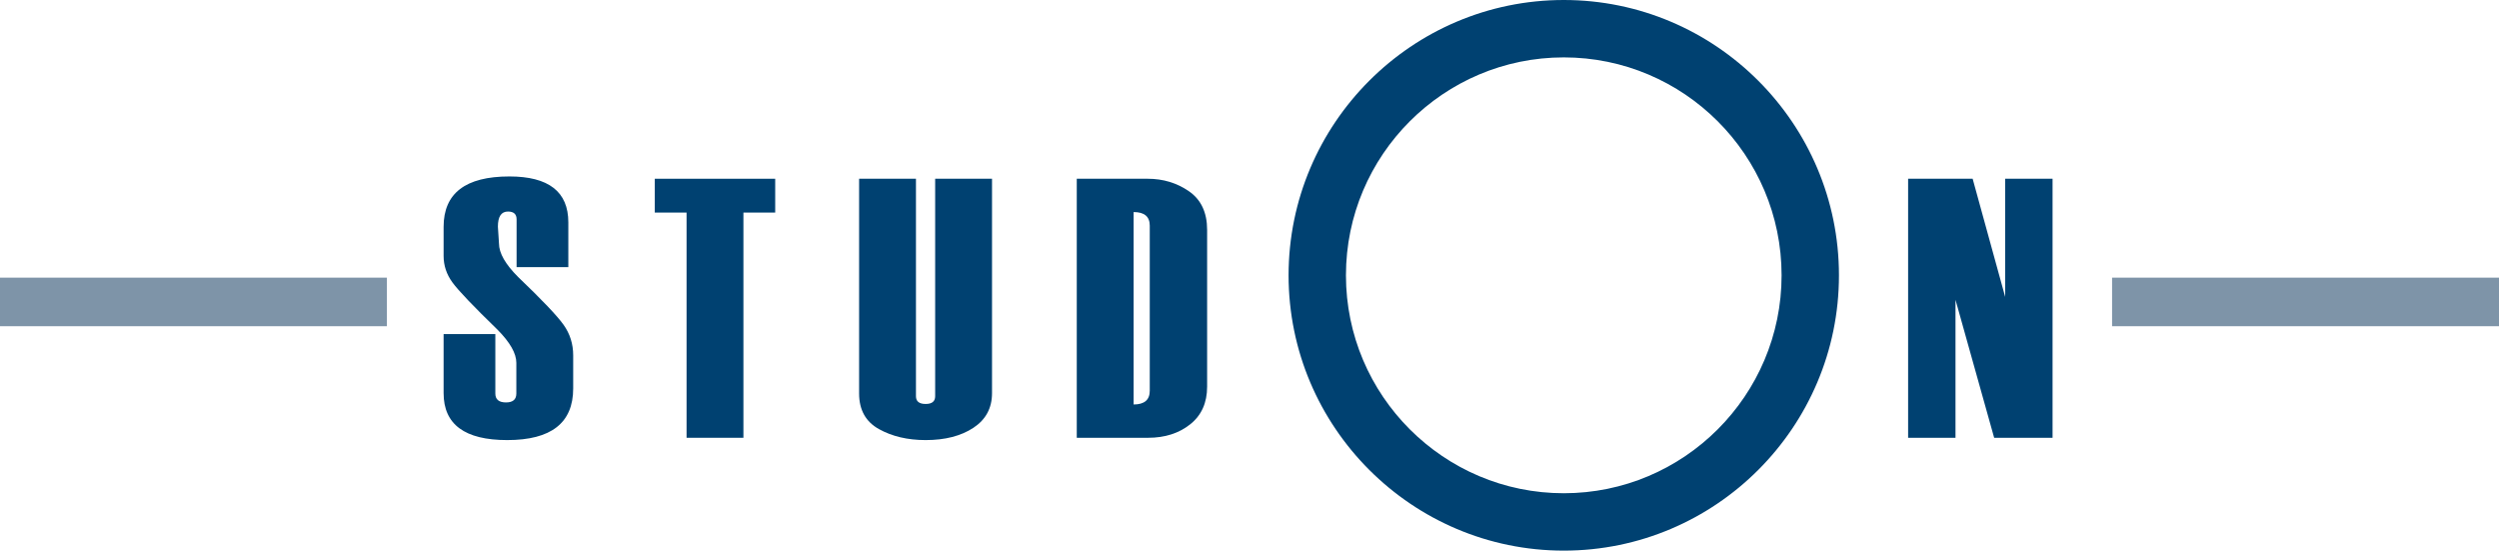
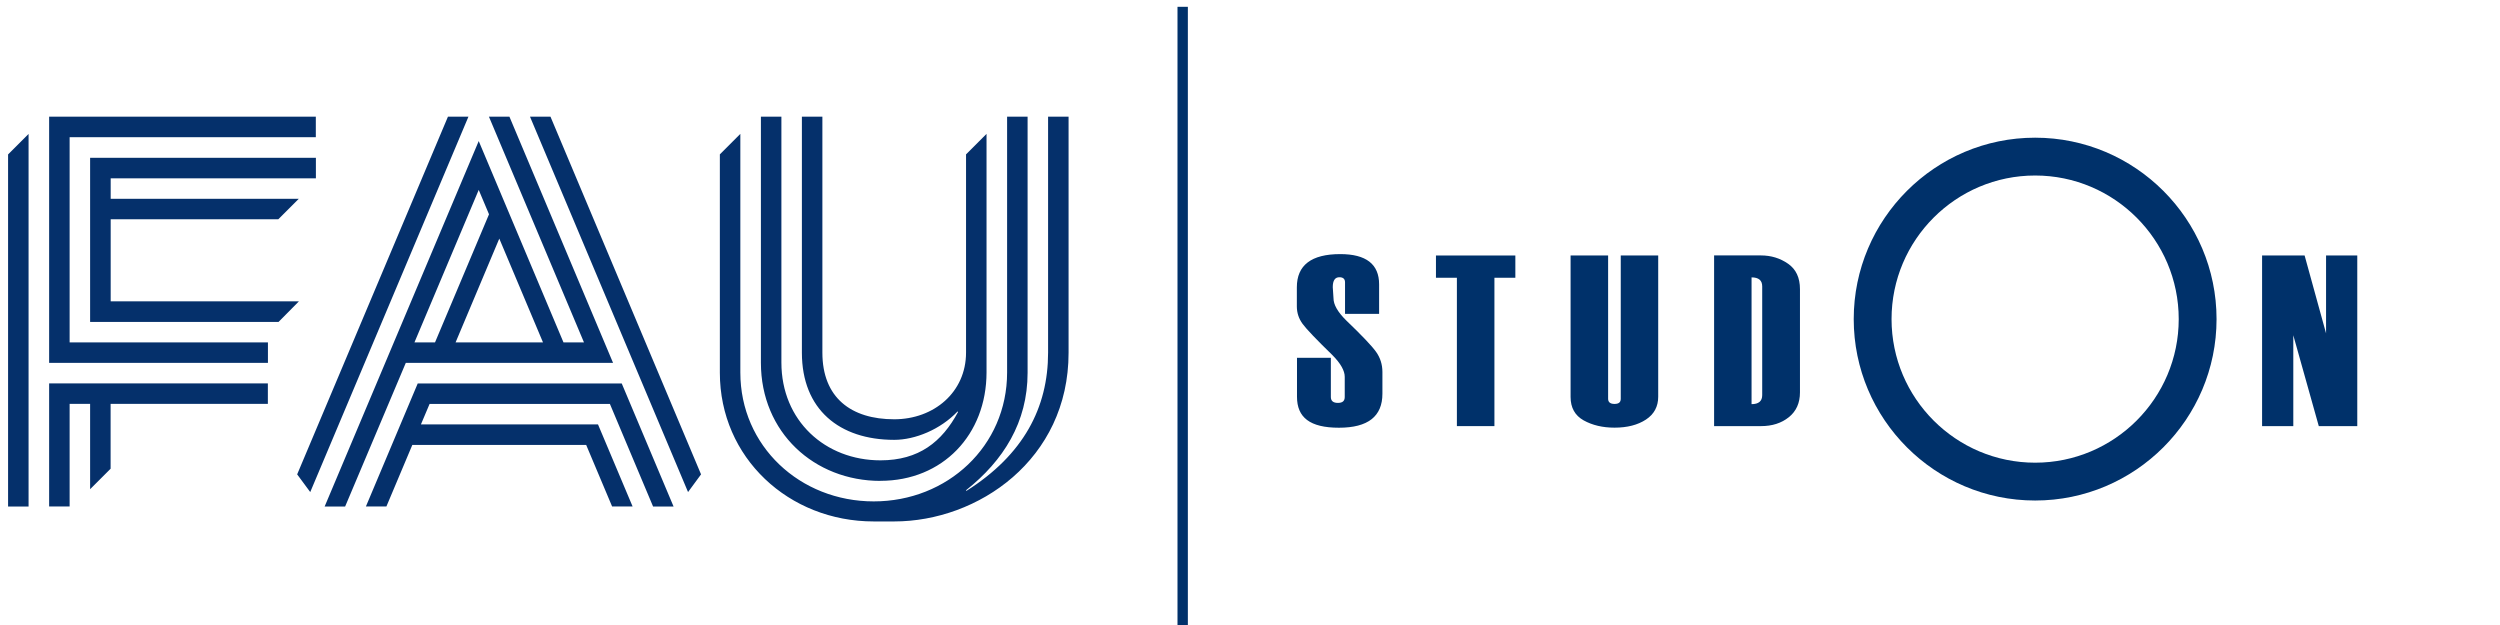
- <svg xmlns="http://www.w3.org/2000/svg" version="1.1" id="Ebene_1" x="0px" y="0px" width="1188.578" height="261.784" viewBox="0 0 1188.578 261.784" enable-background="new 0 0 1190.551 841.89" xml:space="preserve">
-   <defs id="defs3043" />
-   <g id="layer2" style="display:inline" transform="translate(0.4558577,0.09837)">
-     <g id="g3019" transform="translate(-3.16386,-239.2444)">
-       <path id="path3021" d="m 978.948,447.284 h -27.772 l -18.392,-65.607 v 65.607 H 910.249 V 324.137 h 30.695 l 15.468,56.16 v -56.16 h 22.536 v 123.147 z" style="fill:#004171" />
-     </g>
-     <g id="g3023" transform="translate(-3.16386,-239.2444)">
-       <path id="path3025" d="M 213.696,397.96 H 238.3 v 28.296 c 0,2.81 1.694,4.214 5.082,4.214 3.27,0 4.907,-1.412 4.907,-4.244 v -14.594 c 0,-4.46 -2.977,-9.7 -8.926,-15.708 -11.503,-11.162 -18.659,-18.656 -21.461,-22.493 -2.806,-3.834 -4.206,-8.04 -4.206,-12.622 v -13.818 c 0,-15.972 10.43,-23.954 31.293,-23.954 18.681,0 28.027,7.273 28.027,21.814 v 21.301 H 248.41 v -22.724 c 0,-2.467 -1.366,-3.704 -4.099,-3.704 -3.198,0 -4.792,2.394 -4.792,7.179 l 0.514,7.981 c 0,4.584 3.045,9.906 9.128,15.973 11.306,10.818 18.492,18.369 21.563,22.663 3.072,4.294 4.607,9.159 4.607,14.594 v 15.706 c 0,16.372 -10.462,24.555 -31.378,24.555 -20.173,0 -30.257,-7.439 -30.257,-22.332 V 397.96 z" style="fill:#004171" />
-       <path id="path3027" d="M 371.408,340.213 H 356.293 V 447.28 h -27.04 V 340.213 h -15.116 v -16.079 h 57.271 v 16.079 z" style="fill:#004171" />
-       <path id="path3029" d="m 411.316,324.134 h 27.041 v 103.375 c 0,2.463 1.538,3.693 4.614,3.693 3.014,0 4.521,-1.23 4.521,-3.693 V 324.134 h 27.042 v 101.917 c 0,7.1 -2.953,12.591 -8.86,16.486 -5.907,3.894 -13.476,5.838 -22.702,5.838 -8.551,0 -15.958,-1.746 -22.239,-5.238 -6.278,-3.489 -9.415,-9.13 -9.415,-16.911 V 324.134 z" style="fill:#004171" />
-       <path id="path3031" d="M 514.843,447.28 V 324.134 h 33.756 c 7.346,0 13.892,1.991 19.632,5.969 5.741,3.978 8.61,10.091 8.61,18.335 v 74.538 c 0,7.674 -2.687,13.643 -8.054,17.905 -5.367,4.269 -12.041,6.399 -20.018,6.399 h -33.926 z m 34.715,-22.363 v -78.504 c 0,-4.293 -2.559,-6.444 -7.676,-6.444 v 91.476 c 5.117,0 7.676,-2.173 7.676,-6.528 z" style="fill:#004171" />
-     </g>
-     <g id="g3033" transform="translate(-3.16386,-239.2444)">
-       <path id="path3035" d="m 850.069,370.043 c 0,57.127 -46.47,103.604 -103.59,103.604 -57.133,0 -103.611,-46.477 -103.611,-103.604 0,-57.135 46.479,-103.612 103.611,-103.612 57.12,0 103.59,46.477 103.59,103.612 z M 746.479,239.146 c -72.177,0 -130.895,58.718 -130.895,130.896 0,72.171 58.718,130.888 130.895,130.888 72.163,0 130.876,-58.717 130.876,-130.888 0,-72.177 -58.713,-130.896 -130.876,-130.896 z" style="fill:#004171" />
-     </g>
-     <rect id="rect3037" height="23.091" width="184.022" y="131.902" x="-0.456" style="fill:#7e94a8" />
-     <rect id="rect3039" height="23.091" width="184.027" y="131.902" x="1004.095" style="fill:#7e94a8" />
+ <svg xmlns="http://www.w3.org/2000/svg" id="Ebene_1" viewBox="0 0 200 50" version="1.1" width="200" height="50">
+   <defs id="defs4">
+     <style id="style2">.cls-1{fill:#00316a;}.cls-2{fill:#05306b;}</style>
+   </defs>
+   <g id="g840" transform="matrix(0.5875745,0,0,0.5875745,0.6461946,13.03677)">
+     <path style="fill:#05306b" id="path6" d="M 141.6,-6.301 V 25.829 c 0,7.48 -3.34,13.9 -11.12,18.82 l -0.06,-0.08 c 5.12,-4.06 8.39,-9.27 8.39,-16 V -6.301 h -2.79 V 28.529 c 0,10.03 -8.13,17.55 -18.16,17.55 -10.03,0 -18.16,-7.52 -18.16,-17.55 V -3.961 l -2.79,2.79 V 28.559 c 0,11.57 9.38,20.25 20.95,20.25 h 2.79 c 11.39,0 23.74,-8.41 23.74,-22.96 V -6.301 Z M 118.77,43.279 c 8.48,0 14.44,-6.28 14.45,-14.76 v 0 -32.48 l -2.79,2.79 V 25.819 c 0,5.4 -4.38,9.08 -9.78,9.08 -5.85,0 -9.78,-2.92 -9.78,-9.08 V -6.301 h -2.79 V 25.829 c 0,7.74 5.11,11.87 12.57,11.87 2.84,0 6.28,-1.4 8.63,-3.87 l 0.06,0.08 c -2.19,4.07 -5.33,6.58 -10.56,6.58 -7.52,0 -13.49,-5.38 -13.49,-13.32 V -6.301 H 102.5 V 27.199 c 0,9.5 7.27,16.09 16.28,16.09 v 0 z M 0,-1.161 l 2.79,-2.79 V 46.779 H 0 Z m 8.38,-2.35 H 41.9 v -2.79 H 5.59 V 27.219 h 29.79 v -2.79 h -27 z M 39.58,18.839 H 13.97 V 7.669 h 22.82 l 2.79,-2.79 H 13.97 v -2.79 H 41.91 V -0.701 H 11.17 V 21.649 h 25.65 l 2.76,-2.79 v 0 z m -33.99,27.93 h 2.79 v -13.97 h 2.79 v 11.62 l 2.79,-2.79 v -8.83 h 21.41 v -2.79 H 5.59 Z m 50.19,-16.76 -7.06,16.76 h 2.79 c 0,0 0,0 0,0 v 0 l 3.53,-8.38 h 23.67 l 3.53,8.38 h 2.79 l -4.71,-11.17 H 56.21 l 1.18,-2.79 h 24.55 l 5.88,13.97 h 2.79 l -7.06,-16.76 H 55.77 Z m 4.11,-36.31 -20.53,48.7 1.78,2.41 21.54,-51.11 z m 11.17,0 21.52,51.11 1.77,-2.41 -20.5,-48.7 z m -16.91,33.52 -8.26,19.56 H 43.1 L 64.08,-2.981 75.62,24.429 h 2.79 L 65.47,-6.301 h 2.79 L 82.37,27.219 H 54.14 Z m 12.73,-16.92 -5.95,14.13 h 11.9 z m -11.55,14.13 h 2.8 l 7.35,-17.44 -1.4,-3.32 z" class="cls-2" />
+     <polygon transform="translate(0,-21.26066)" style="fill:#00316a" id="polygon8" points="159.22,85.04 160.63,85.04 160.63,0 159.22,0 " class="cls-1" />
+     <polygon transform="translate(0,-21.26066)" style="fill:#00316a" id="polygon10" points="319.85,57.09 314.61,57.09 311.14,44.72 311.14,57.09 306.89,57.09 306.89,33.86 312.68,33.86 315.6,44.46 315.6,33.86 319.85,33.86 " class="cls-1" />
+     <path style="fill:#00316a" id="path12" d="m 175.46,26.529 h 4.64 v 5.34 c 0,0.53 0.32,0.8 0.96,0.8 0.64,0 0.93,-0.27 0.93,-0.8 v -2.75 c 0,-0.84 -0.56,-1.83 -1.68,-2.96 -2.17,-2.11 -3.52,-3.52 -4.05,-4.24 -0.53,-0.72 -0.79,-1.52 -0.79,-2.38 v -2.61 c 0,-3.01 1.97,-4.52 5.91,-4.52 3.52,0 5.29,1.37 5.29,4.12 v 4.02 h -4.64 v -4.29 c 0,-0.47 -0.26,-0.7 -0.77,-0.7 -0.6,0 -0.9,0.45 -0.9,1.35 l 0.1,1.51 c 0,0.87 0.57,1.87 1.72,3.01 2.13,2.04 3.49,3.47 4.07,4.28 0.58,0.81 0.87,1.73 0.87,2.75 v 2.96 c 0,3.09 -1.97,4.63 -5.92,4.63 -3.95,0 -5.71,-1.4 -5.71,-4.21 v -5.3 0 z" class="cls-1" />
+     <polygon transform="translate(0,-21.26066)" style="fill:#00316a" id="polygon14" points="194.41,36.89 194.41,33.86 205.22,33.86 205.22,36.89 202.37,36.89 202.37,57.09 197.26,57.09 197.26,36.89 " class="cls-1" />
+     <path style="fill:#00316a" id="path16" d="m 212.75,12.599 h 5.1 v 19.51 c 0,0.46 0.29,0.7 0.87,0.7 0.58,0 0.85,-0.23 0.85,-0.7 v -19.51 h 5.1 v 19.23 c 0,1.34 -0.56,2.38 -1.67,3.11 -1.11,0.73 -2.54,1.1 -4.28,1.1 -1.61,0 -3.01,-0.33 -4.2,-0.99 -1.18,-0.66 -1.78,-1.72 -1.78,-3.19 v -19.26 0 z" class="cls-1" />
+     <path style="fill:#00316a" id="path18" d="m 232.28,35.829 v -23.24 h 6.37 c 1.39,0 2.62,0.38 3.7,1.13 1.08,0.75 1.62,1.9 1.62,3.46 v 14.06 c 0,1.45 -0.51,2.57 -1.52,3.38 -1.01,0.81 -2.27,1.21 -3.78,1.21 h -6.4 z m 6.55,-4.22 v -14.81 c 0,-0.81 -0.48,-1.22 -1.45,-1.22 v 17.26 c 0.97,0 1.45,-0.41 1.45,-1.23 z" class="cls-1" />
+     <path style="fill:#00316a" id="path20" d="m 295.54,21.259 c 0,10.78 -8.77,19.55 -19.55,19.55 -10.78,0 -19.55,-8.77 -19.55,-19.55 0,-10.78 8.77,-19.55 19.55,-19.55 10.78,0 19.55,8.77 19.55,19.55 z M 275.99,-3.441 c -13.62,0 -24.7,11.08 -24.7,24.7 0,13.62 11.08,24.7 24.7,24.7 13.62,0 24.7,-11.08 24.7,-24.7 0,-13.62 -11.08,-24.7 -24.7,-24.7 z" class="cls-1" />
  </g>
</svg>
